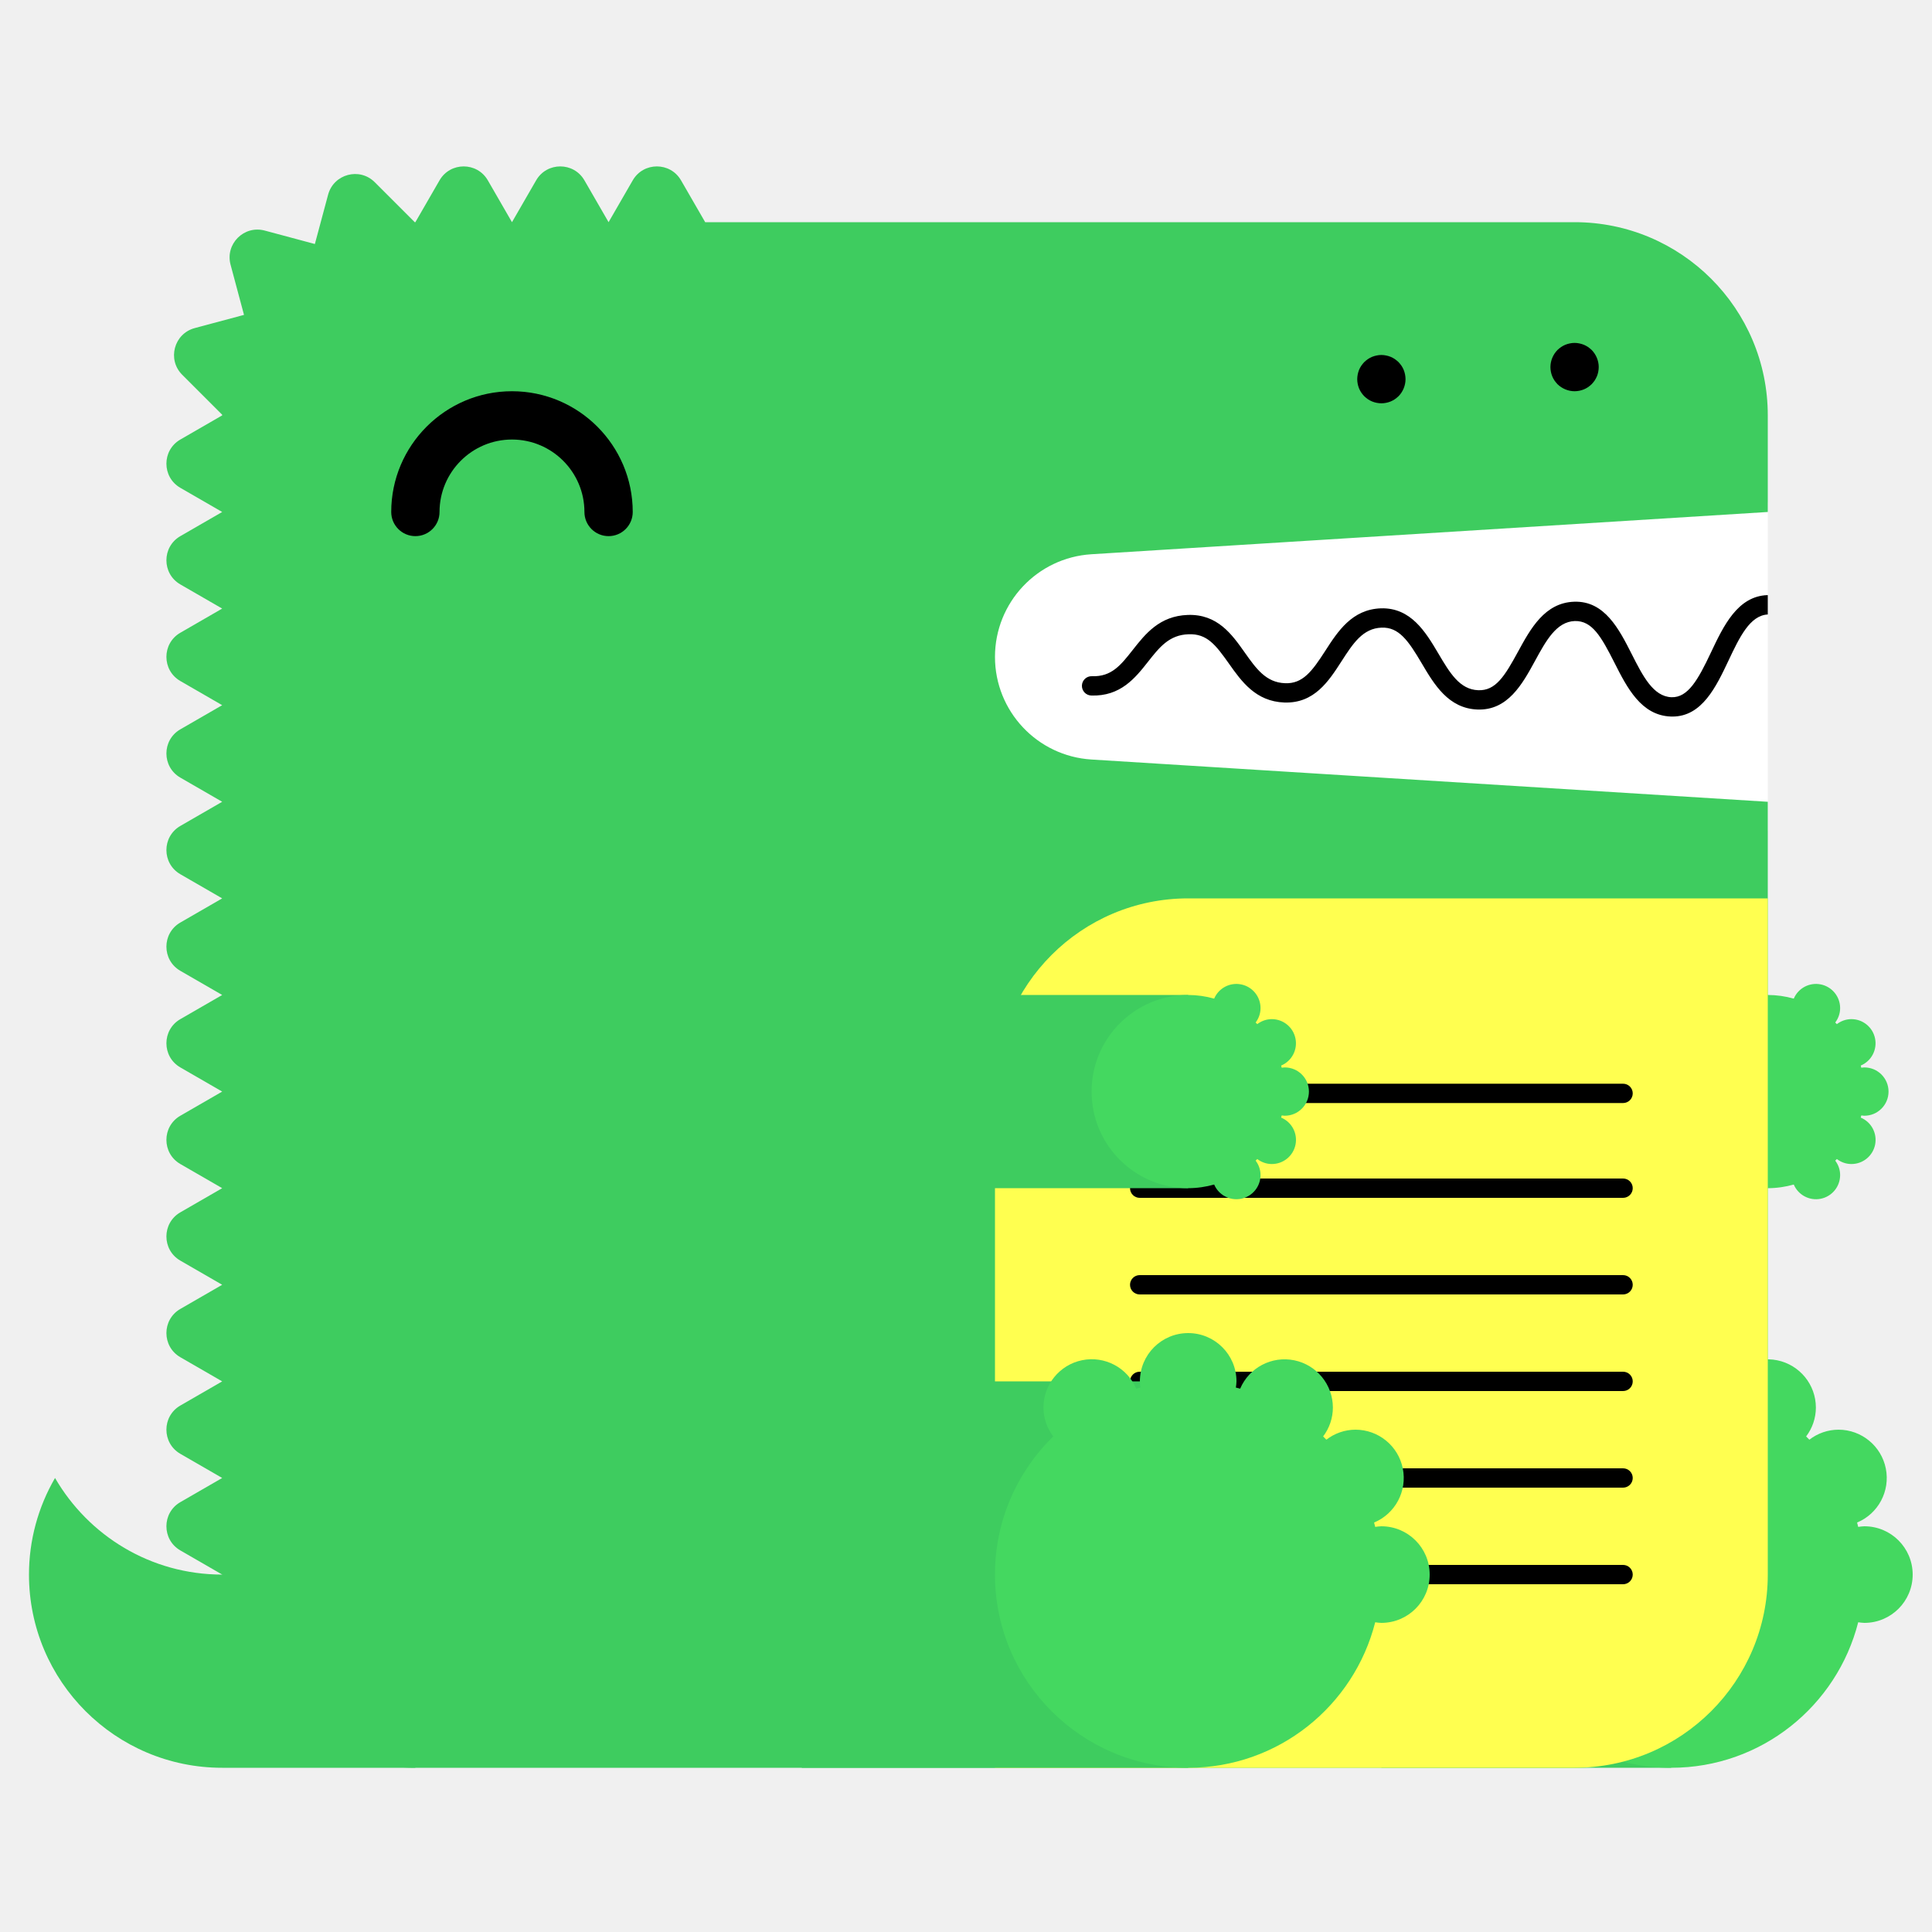
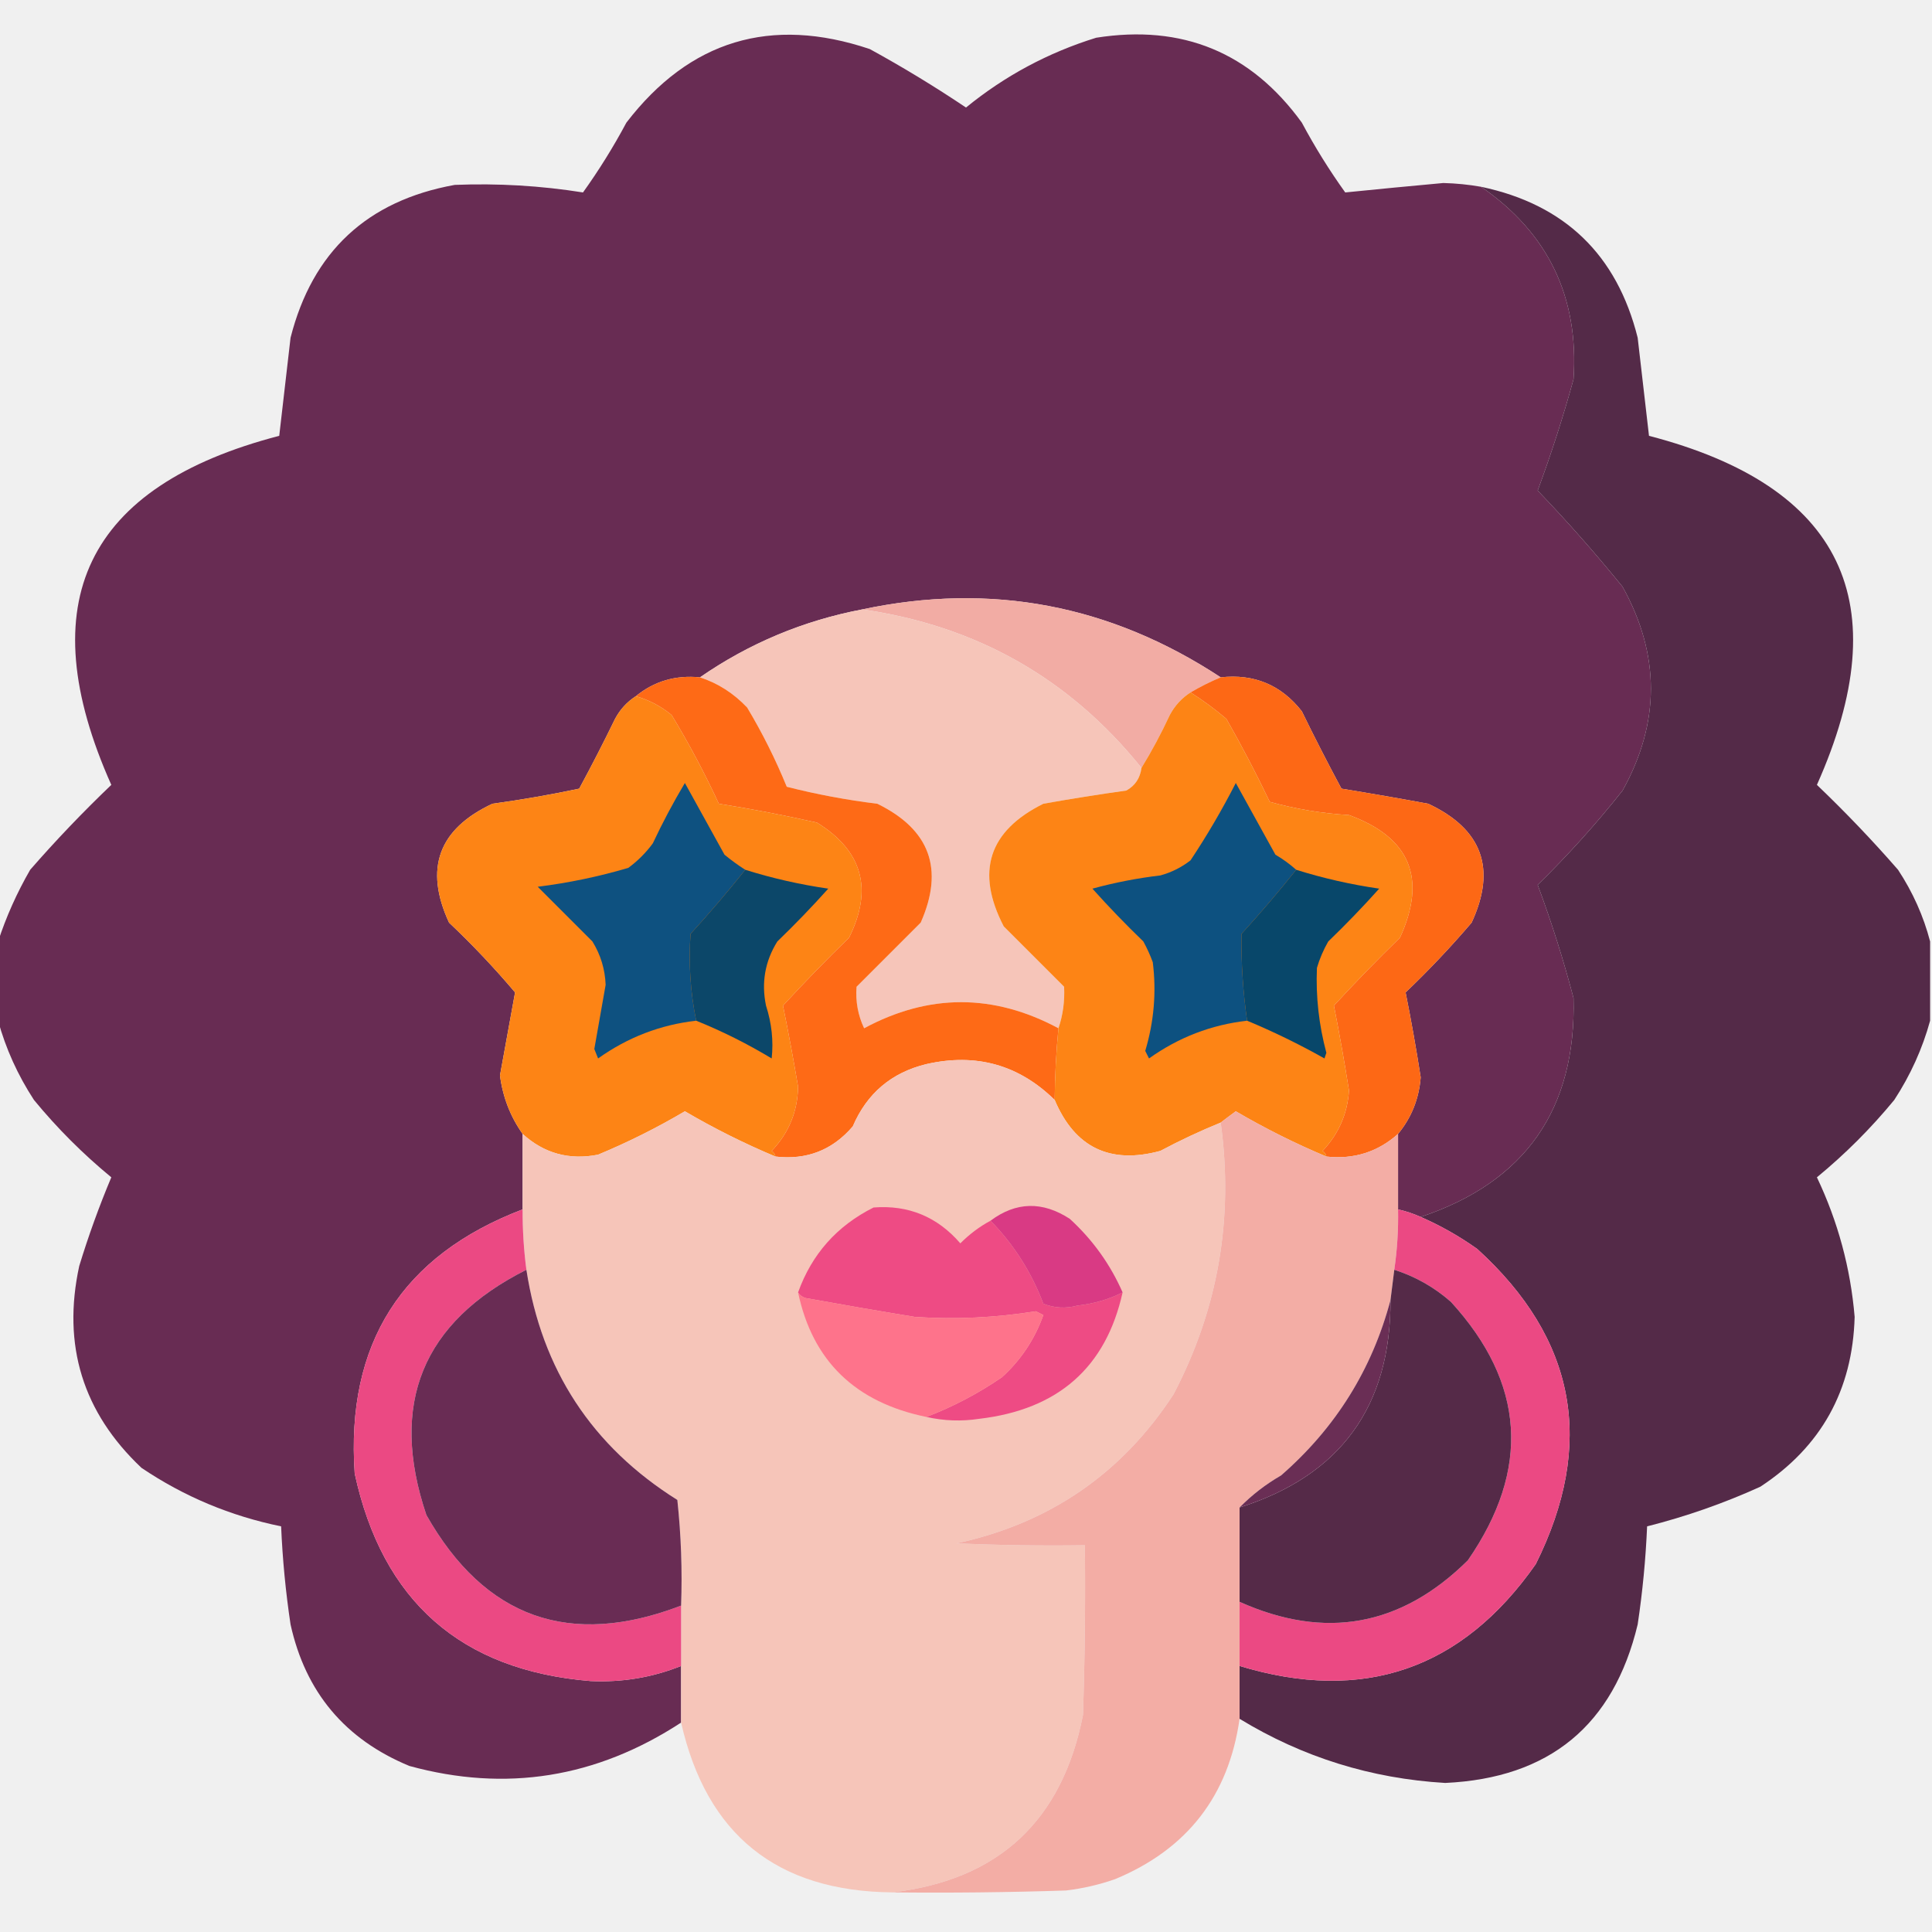
- <svg xmlns="http://www.w3.org/2000/svg" width="200" height="200" viewBox="0 0 200 200">
-   <g fill="none" fill-rule="evenodd">
-     <path fill="#FFF" d="M99 52h84v34H99z" />
-     <path d="M23 163c-7.398 0-13.843-4.027-17.303-10A19.886 19.886 0 0 0 3 163c0 11.046 8.954 20 20 20h20v-20H23z" fill="#3ECC5F" />
-     <path d="M112.98 57.376L183 53V43c0-11.046-8.954-20-20-20H73l-2.5-4.33c-1.112-1.925-3.889-1.925-5 0L63 23l-2.5-4.33c-1.111-1.925-3.889-1.925-5 0L53 23l-2.5-4.33c-1.111-1.925-3.889-1.925-5 0L43 23c-.022 0-.042.003-.065.003l-4.142-4.141c-1.57-1.571-4.252-.853-4.828 1.294l-1.369 5.104-5.192-1.392c-2.148-.575-4.111 1.389-3.535 3.536l1.39 5.193-5.102 1.367c-2.148.576-2.867 3.259-1.296 4.83l4.142 4.142c0 .021-.003.042-.003.064l-4.33 2.5c-1.925 1.111-1.925 3.889 0 5L23 53l-4.33 2.5c-1.925 1.111-1.925 3.889 0 5L23 63l-4.33 2.5c-1.925 1.111-1.925 3.889 0 5L23 73l-4.33 2.5c-1.925 1.111-1.925 3.889 0 5L23 83l-4.33 2.5c-1.925 1.111-1.925 3.889 0 5L23 93l-4.33 2.5c-1.925 1.111-1.925 3.889 0 5L23 103l-4.33 2.5c-1.925 1.111-1.925 3.889 0 5L23 113l-4.33 2.5c-1.925 1.111-1.925 3.889 0 5L23 123l-4.33 2.5c-1.925 1.111-1.925 3.889 0 5L23 133l-4.33 2.5c-1.925 1.111-1.925 3.889 0 5L23 143l-4.33 2.5c-1.925 1.111-1.925 3.889 0 5L23 153l-4.33 2.5c-1.925 1.111-1.925 3.889 0 5L23 163c0 11.046 8.954 20 20 20h120c11.046 0 20-8.954 20-20V83l-70.02-4.376A10.645 10.645 0 0 1 103 68c0-5.621 4.37-10.273 9.98-10.624" fill="#3ECC5F" />
-     <path fill="#3ECC5F" d="M143 183h30v-40h-30z" />
-     <path d="M193 158c-.219 0-.428.037-.639.064-.038-.15-.074-.301-.116-.451A5 5 0 0 0 190.32 148a4.96 4.96 0 0 0-3.016 1.036 26.531 26.531 0 0 0-.335-.336 4.955 4.955 0 0 0 1.011-2.987 5 5 0 0 0-9.599-1.959c-.148-.042-.297-.077-.445-.115.027-.211.064-.42.064-.639a5 5 0 0 0-5-5 5 5 0 0 0-5 5c0 .219.037.428.064.639-.148.038-.297.073-.445.115a4.998 4.998 0 0 0-9.599 1.959c0 1.125.384 2.151 1.011 2.987-3.717 3.632-6.031 8.693-6.031 14.3 0 11.046 8.954 20 20 20 9.339 0 17.16-6.41 19.361-15.064.211.027.42.064.639.064a5 5 0 0 0 5-5 5 5 0 0 0-5-5" fill="#44D860" />
-     <path fill="#3ECC5F" d="M153 123h30v-20h-30z" />
-     <path d="M193 115.5a2.5 2.5 0 1 0 0-5c-.109 0-.214.019-.319.032-.02-.075-.037-.15-.058-.225a2.501 2.501 0 0 0-.963-4.807c-.569 0-1.088.197-1.508.518a6.653 6.653 0 0 0-.168-.168c.314-.417.506-.931.506-1.494a2.5 2.5 0 0 0-4.8-.979A9.987 9.987 0 0 0 183 103c-5.522 0-10 4.478-10 10s4.478 10 10 10c.934 0 1.833-.138 2.69-.377a2.5 2.5 0 0 0 4.8-.979c0-.563-.192-1.077-.506-1.494.057-.055.113-.111.168-.168.42.321.939.518 1.508.518a2.5 2.5 0 0 0 .963-4.807c.021-.074.038-.15.058-.225.105.013.21.032.319.032" fill="#44D860" />
-     <path d="M63 55.5a2.5 2.5 0 0 1-2.5-2.5c0-4.136-3.364-7.5-7.5-7.5s-7.5 3.364-7.5 7.5a2.5 2.5 0 1 1-5 0c0-6.893 5.607-12.5 12.5-12.5S65.5 46.107 65.5 53a2.5 2.5 0 0 1-2.5 2.5" fill="#000" />
-     <path d="M103 183h60c11.046 0 20-8.954 20-20V93h-60c-11.046 0-20 8.954-20 20v70z" fill="#FFFF50" />
-     <path d="M168.02 124h-50.04a1 1 0 1 1 0-2h50.04a1 1 0 1 1 0 2m0 20h-50.04a1 1 0 1 1 0-2h50.04a1 1 0 1 1 0 2m0 20h-50.04a1 1 0 1 1 0-2h50.04a1 1 0 1 1 0 2m0-49.814h-50.04a1 1 0 1 1 0-2h50.04a1 1 0 1 1 0 2m0 19.814h-50.04a1 1 0 1 1 0-2h50.04a1 1 0 1 1 0 2m0 20h-50.04a1 1 0 1 1 0-2h50.04a1 1 0 1 1 0 2M183 61.611c-.012 0-.022-.006-.034-.005-3.09.105-4.552 3.196-5.842 5.923-1.346 2.85-2.387 4.703-4.093 4.647-1.889-.068-2.969-2.202-4.113-4.46-1.314-2.594-2.814-5.536-5.963-5.426-3.046.104-4.513 2.794-5.807 5.167-1.377 2.528-2.314 4.065-4.121 3.994-1.927-.07-2.951-1.805-4.136-3.813-1.321-2.236-2.848-4.75-5.936-4.664-2.994.103-4.465 2.385-5.763 4.4-1.373 2.13-2.335 3.428-4.165 3.351-1.973-.07-2.992-1.51-4.171-3.177-1.324-1.873-2.816-3.993-5.895-3.89-2.928.1-4.399 1.97-5.696 3.618-1.232 1.564-2.194 2.802-4.229 2.724a1 1 0 0 0-.072 2c3.017.101 4.545-1.8 5.872-3.487 1.177-1.496 2.193-2.787 4.193-2.855 1.926-.082 2.829 1.115 4.195 3.045 1.297 1.834 2.769 3.914 5.731 4.021 3.103.104 4.596-2.215 5.918-4.267 1.182-1.834 2.202-3.417 4.15-3.484 1.793-.067 2.769 1.35 4.145 3.681 1.297 2.197 2.766 4.686 5.787 4.796 3.125.108 4.634-2.62 5.949-5.035 1.139-2.088 2.214-4.06 4.119-4.126 1.793-.042 2.728 1.595 4.111 4.33 1.292 2.553 2.757 5.445 5.825 5.556l.169.003c3.064 0 4.518-3.075 5.805-5.794 1.139-2.41 2.217-4.68 4.067-4.773v-2z" fill="#000" />
-     <path fill="#3ECC5F" d="M83 183h40v-40H83z" />
-     <path d="M143 158c-.219 0-.428.037-.639.064-.038-.15-.074-.301-.116-.451A5 5 0 0 0 140.32 148a4.96 4.96 0 0 0-3.016 1.036 26.531 26.531 0 0 0-.335-.336 4.955 4.955 0 0 0 1.011-2.987 5 5 0 0 0-9.599-1.959c-.148-.042-.297-.077-.445-.115.027-.211.064-.42.064-.639a5 5 0 0 0-5-5 5 5 0 0 0-5 5c0 .219.037.428.064.639-.148.038-.297.073-.445.115a4.998 4.998 0 0 0-9.599 1.959c0 1.125.384 2.151 1.011 2.987-3.717 3.632-6.031 8.693-6.031 14.3 0 11.046 8.954 20 20 20 9.339 0 17.16-6.41 19.361-15.064.211.027.42.064.639.064a5 5 0 0 0 5-5 5 5 0 0 0-5-5" fill="#44D860" />
-     <path fill="#3ECC5F" d="M83 123h40v-20H83z" />
-     <path d="M133 115.5a2.5 2.5 0 1 0 0-5c-.109 0-.214.019-.319.032-.02-.075-.037-.15-.058-.225a2.501 2.501 0 0 0-.963-4.807c-.569 0-1.088.197-1.508.518a6.653 6.653 0 0 0-.168-.168c.314-.417.506-.931.506-1.494a2.5 2.5 0 0 0-4.8-.979A9.987 9.987 0 0 0 123 103c-5.522 0-10 4.478-10 10s4.478 10 10 10c.934 0 1.833-.138 2.69-.377a2.5 2.5 0 0 0 4.8-.979c0-.563-.192-1.077-.506-1.494.057-.055.113-.111.168-.168.42.321.939.518 1.508.518a2.5 2.5 0 0 0 .963-4.807c.021-.074.038-.15.058-.225.105.013.21.032.319.032" fill="#44D860" />
-     <path d="M143 41.75c-.16 0-.33-.02-.49-.05a2.52 2.52 0 0 1-.47-.14c-.15-.06-.29-.14-.431-.23-.13-.09-.259-.2-.38-.31-.109-.12-.219-.24-.309-.38s-.17-.28-.231-.43a2.619 2.619 0 0 1-.189-.96c0-.16.02-.33.05-.49.03-.16.08-.31.139-.47.061-.15.141-.29.231-.43.09-.13.2-.26.309-.38.121-.11.25-.22.38-.31.141-.09.281-.17.431-.23.149-.06.31-.11.47-.14.32-.07.65-.07.98 0 .159.03.32.08.47.14.149.06.29.14.43.23.13.09.259.2.38.31.11.12.22.25.31.38.09.14.17.28.23.43.06.16.11.31.14.47.029.16.05.33.05.49 0 .66-.271 1.31-.73 1.77-.121.11-.25.22-.38.31-.14.09-.281.17-.43.23a2.565 2.565 0 0 1-.96.19m20-1.25c-.66 0-1.3-.27-1.771-.73a3.802 3.802 0 0 1-.309-.38c-.09-.14-.17-.28-.231-.43a2.619 2.619 0 0 1-.189-.96c0-.66.27-1.3.729-1.77.121-.11.25-.22.38-.31.141-.09.281-.17.431-.23.149-.06.31-.11.47-.14.32-.07.66-.07.98 0 .159.03.32.08.47.14.149.06.29.14.43.23.13.09.259.2.38.31.459.47.73 1.11.73 1.77 0 .16-.021.33-.05.49-.03.16-.08.32-.14.47-.07.15-.14.29-.23.43-.09.13-.2.26-.31.38-.121.11-.25.22-.38.31-.14.09-.281.17-.43.23a2.565 2.565 0 0 1-.96.19" fill="#000" />
+ <svg xmlns="http://www.w3.org/2000/svg" version="1.1" width="512px" height="512px" style="shape-rendering:geometricPrecision; text-rendering:geometricPrecision; image-rendering:optimizeQuality; fill-rule:evenodd; clip-rule:evenodd">
+   <g>
+     <path style="opacity:0.997" fill="#682c53" d="M 392.5,49.5 C 410.294,61.758 418.461,78.758 417,100.5C 414.26,110.478 411.093,120.311 407.5,130C 415.359,138.192 422.859,146.692 430,155.5C 440,173.5 440,191.5 430,209.5C 423.027,218.307 415.527,226.64 407.5,234.5C 411.175,244.359 414.342,254.359 417,264.5C 417.749,293.899 404.249,313.233 376.5,322.5C 374.579,321.637 372.579,320.971 370.5,320.5C 370.5,313.833 370.5,307.167 370.5,300.5C 374.051,296.192 376.051,291.192 376.5,285.5C 375.328,277.968 373.995,270.468 372.5,263C 378.608,257.174 384.441,251.007 390,244.5C 396.631,230.195 392.798,219.695 378.5,213C 370.842,211.585 363.175,210.251 355.5,209C 351.872,202.245 348.372,195.412 345,188.5C 339.533,181.518 332.366,178.518 323.5,179.5C 294.246,160.265 262.58,154.265 228.5,161.5C 212.874,164.482 198.541,170.482 185.5,179.5C 179.016,178.865 173.349,180.532 168.5,184.5C 166.164,186.004 164.331,188.004 163,190.5C 159.961,196.745 156.794,202.912 153.5,209C 145.882,210.612 138.216,211.945 130.5,213C 116.205,219.681 112.371,230.181 119,244.5C 125.212,250.376 131.045,256.543 136.5,263C 135.167,270.332 133.834,277.665 132.5,285C 133.234,290.708 135.234,295.874 138.5,300.5C 138.5,307.167 138.5,313.833 138.5,320.5C 106.468,332.733 91.635,356.066 94,390.5C 101.333,424.341 122.166,442.674 156.5,445.5C 164.845,445.887 172.845,444.554 180.5,441.5C 180.5,446.5 180.5,451.5 180.5,456.5C 158.039,471.166 134.039,474.999 108.5,468C 91.469,460.97 80.969,448.47 77,430.5C 75.704,421.873 74.871,413.207 74.5,404.5C 61.084,401.755 48.751,396.589 37.5,389C 21.94,374.316 16.44,356.483 21,335.5C 23.445,327.497 26.278,319.664 29.5,312C 22,305.833 15.167,299 9,291.5C 4.698,284.905 1.531,277.905 -0.5,270.5C -0.5,263.5 -0.5,256.5 -0.5,249.5C 1.636,242.953 4.469,236.62 8,230.5C 14.802,222.697 21.969,215.197 29.5,208C 7.92,159.661 22.753,128.827 74,115.5C 75,106.833 76,98.167 77,89.5C 82.81,66.69 97.31,53.19 120.5,49C 131.947,48.544 143.28,49.211 154.5,51C 158.729,45.099 162.563,38.932 166,32.5C 182.761,10.693 204.261,4.193 230.5,13C 239.25,17.79 247.75,22.957 256,28.5C 266.285,20.107 277.785,13.94 290.5,10C 313.355,6.39 331.522,13.89 345,32.5C 348.437,38.932 352.271,45.099 356.5,51C 365.106,50.13 373.772,49.297 382.5,48.5C 385.884,48.586 389.217,48.919 392.5,49.5 Z" />
+   </g>
+   <g>
+     <path style="opacity:1" fill="#542a48" d="M 392.5,49.5 C 414.663,54.163 428.496,67.496 434,89.5C 435,98.167 436,106.833 437,115.5C 488.247,128.827 503.08,159.661 481.5,208C 489.031,215.197 496.198,222.697 503,230.5C 506.919,236.453 509.752,242.786 511.5,249.5C 511.5,256.5 511.5,263.5 511.5,270.5C 509.469,277.905 506.302,284.905 502,291.5C 495.833,299 489,305.833 481.5,312C 487.08,323.738 490.413,336.071 491.5,349C 490.961,368.417 482.628,383.417 466.5,394C 456.804,398.399 446.804,401.899 436.5,404.5C 436.129,413.207 435.296,421.873 434,430.5C 427.6,457.219 410.6,471.219 383,472.5C 363.364,471.342 345.197,465.676 328.5,455.5C 328.5,450.833 328.5,446.167 328.5,441.5C 361.285,451.436 387.452,442.436 407,414.5C 422.859,382.655 417.693,354.822 391.5,331C 386.797,327.648 381.797,324.815 376.5,322.5C 404.249,313.233 417.749,293.899 417,264.5C 414.342,254.359 411.175,244.359 407.5,234.5C 415.527,226.64 423.027,218.307 430,209.5C 440,191.5 440,173.5 430,155.5C 422.859,146.692 415.359,138.192 407.5,130C 411.093,120.311 414.26,110.478 417,100.5C 418.461,78.758 410.294,61.758 392.5,49.5 Z" />
+   </g>
+   <g>
+     <path style="opacity:1" fill="#f2aca4" d="M 323.5,179.5 C 320.784,180.634 318.118,181.967 315.5,183.5C 313.164,185.004 311.331,187.004 310,189.5C 307.726,194.387 305.226,199.054 302.5,203.5C 283.461,179.838 258.794,165.838 228.5,161.5C 262.58,154.265 294.246,160.265 323.5,179.5 Z" />
+   </g>
+   <g>
+     <path style="opacity:1" fill="#f6c5b9" d="M 228.5,161.5 C 258.794,165.838 283.461,179.838 302.5,203.5C 302.152,206.207 300.819,208.207 298.5,209.5C 291.147,210.527 283.814,211.693 276.5,213C 261.994,220.195 258.494,231.029 266,245.5C 271.333,250.833 276.667,256.167 282,261.5C 282.187,265.353 281.687,269.02 280.5,272.5C 263.296,263.281 246.13,263.281 229,272.5C 227.366,269.031 226.699,265.365 227,261.5C 232.667,255.833 238.333,250.167 244,244.5C 250.27,230.311 246.437,219.811 232.5,213C 224.389,212.009 216.389,210.509 208.5,208.5C 205.527,201.221 202.027,194.221 198,187.5C 194.421,183.724 190.254,181.057 185.5,179.5C 198.541,170.482 212.874,164.482 228.5,161.5 Z" />
+   </g>
+   <g>
+     <path style="opacity:1" fill="#fe6a16" d="M 185.5,179.5 C 190.254,181.057 194.421,183.724 198,187.5C 202.027,194.221 205.527,201.221 208.5,208.5C 216.389,210.509 224.389,212.009 232.5,213C 246.437,219.811 250.27,230.311 244,244.5C 238.333,250.167 232.667,255.833 227,261.5C 226.699,265.365 227.366,269.031 229,272.5C 246.13,263.281 263.296,263.281 280.5,272.5C 279.89,278.815 279.557,285.149 279.5,291.5C 270.003,282.173 258.67,279.006 245.5,282C 236.255,284.244 229.755,289.744 226,298.5C 220.617,304.796 213.784,307.462 205.5,306.5C 205.389,305.883 205.056,305.383 204.5,305C 209.033,300.264 211.366,294.597 211.5,288C 210.289,280.809 208.955,273.642 207.5,266.5C 213.152,260.348 218.985,254.348 225,248.5C 231.412,235.638 228.579,225.471 216.5,218C 207.892,216.056 199.226,214.389 190.5,213C 186.769,204.936 182.603,197.102 178,189.5C 175.174,187.171 172.008,185.504 168.5,184.5C 173.349,180.532 179.016,178.865 185.5,179.5 Z" />
+   </g>
+   <g>
+     <path style="opacity:1" fill="#fd6815" d="M 323.5,179.5 C 332.366,178.518 339.533,181.518 345,188.5C 348.372,195.412 351.872,202.245 355.5,209C 363.175,210.251 370.842,211.585 378.5,213C 392.798,219.695 396.631,230.195 390,244.5C 384.441,251.007 378.608,257.174 372.5,263C 373.995,270.468 375.328,277.968 376.5,285.5C 376.051,291.192 374.051,296.192 370.5,300.5C 365.116,305.294 358.782,307.294 351.5,306.5C 351.389,305.883 351.056,305.383 350.5,305C 354.754,300.493 357.088,295.16 357.5,289C 356.306,281.477 354.973,273.977 353.5,266.5C 359.152,260.348 364.985,254.348 371,248.5C 378.2,232.759 373.7,221.926 357.5,216C 350.345,215.565 343.345,214.399 336.5,212.5C 332.922,205.009 329.088,197.676 325,190.5C 321.91,187.889 318.744,185.555 315.5,183.5C 318.118,181.967 320.784,180.634 323.5,179.5 Z" />
+   </g>
+   <g>
+     <path style="opacity:1" fill="#fd8415" d="M 168.5,184.5 C 172.008,185.504 175.174,187.171 178,189.5C 182.603,197.102 186.769,204.936 190.5,213C 199.226,214.389 207.892,216.056 216.5,218C 228.579,225.471 231.412,235.638 225,248.5C 218.985,254.348 213.152,260.348 207.5,266.5C 208.955,273.642 210.289,280.809 211.5,288C 211.366,294.597 209.033,300.264 204.5,305C 205.056,305.383 205.389,305.883 205.5,306.5C 197.243,303.038 189.243,299.038 181.5,294.5C 174.112,298.861 166.446,302.694 158.5,306C 150.857,307.505 144.19,305.672 138.5,300.5C 135.234,295.874 133.234,290.708 132.5,285C 133.834,277.665 135.167,270.332 136.5,263C 131.045,256.543 125.212,250.376 119,244.5C 112.371,230.181 116.205,219.681 130.5,213C 138.216,211.945 145.882,210.612 153.5,209C 156.794,202.912 159.961,196.745 163,190.5C 164.331,188.004 166.164,186.004 168.5,184.5 Z" />
+   </g>
+   <g>
+     <path style="opacity:1" fill="#fd8415" d="M 315.5,183.5 C 318.744,185.555 321.91,187.889 325,190.5C 329.088,197.676 332.922,205.009 336.5,212.5C 343.345,214.399 350.345,215.565 357.5,216C 373.7,221.926 378.2,232.759 371,248.5C 364.985,254.348 359.152,260.348 353.5,266.5C 354.973,273.977 356.306,281.477 357.5,289C 357.088,295.16 354.754,300.493 350.5,305C 351.056,305.383 351.389,305.883 351.5,306.5C 343.243,303.038 335.243,299.038 327.5,294.5C 326.099,295.521 324.765,296.521 323.5,297.5C 318.068,299.715 312.735,302.215 307.5,305C 294.179,308.622 284.846,304.122 279.5,291.5C 279.557,285.149 279.89,278.815 280.5,272.5C 281.687,269.02 282.187,265.353 282,261.5C 276.667,256.167 271.333,250.833 266,245.5C 258.494,231.029 261.994,220.195 276.5,213C 283.814,211.693 291.147,210.527 298.5,209.5C 300.819,208.207 302.152,206.207 302.5,203.5C 305.226,199.054 307.726,194.387 310,189.5C 311.331,187.004 313.164,185.004 315.5,183.5 Z" />
+   </g>
+   <g>
+     <path style="opacity:1" fill="#0e5180" d="M 197.5,230.5 C 192.9,236.275 188.066,241.941 183,247.5C 182.451,255.241 182.951,262.908 184.5,270.5C 175.021,271.567 166.354,274.9 158.5,280.5C 158.167,279.667 157.833,278.833 157.5,278C 158.502,272.327 159.502,266.661 160.5,261C 160.344,256.864 159.177,253.031 157,249.5C 152.167,244.667 147.333,239.833 142.5,235C 150.667,233.978 158.667,232.312 166.5,230C 169,228.167 171.167,226 173,223.5C 175.579,218.008 178.412,212.675 181.5,207.5C 185,213.833 188.5,220.167 192,226.5C 193.774,227.965 195.608,229.298 197.5,230.5 Z" />
+   </g>
+   <g>
+     <path style="opacity:1" fill="#0d5180" d="M 343.5,230.5 C 338.9,236.275 334.066,241.941 329,247.5C 328.904,255.193 329.404,262.86 330.5,270.5C 321.021,271.567 312.354,274.9 304.5,280.5C 304.167,279.833 303.833,279.167 303.5,278.5C 305.822,270.755 306.488,262.922 305.5,255C 304.804,253.107 303.97,251.274 303,249.5C 298.318,244.985 293.818,240.319 289.5,235.5C 295.407,233.885 301.407,232.719 307.5,232C 310.446,231.194 313.112,229.861 315.5,228C 319.878,221.413 323.878,214.58 327.5,207.5C 331,213.833 334.5,220.167 338,226.5C 339.992,227.665 341.825,228.998 343.5,230.5 Z" />
+   </g>
+   <g>
+     <path style="opacity:1" fill="#0c4769" d="M 197.5,230.5 C 204.648,232.745 211.981,234.411 219.5,235.5C 215.182,240.319 210.682,244.985 206,249.5C 202.734,254.738 201.734,260.405 203,266.5C 204.508,271.172 205.008,275.839 204.5,280.5C 198.02,276.593 191.353,273.26 184.5,270.5C 182.951,262.908 182.451,255.241 183,247.5C 188.066,241.941 192.9,236.275 197.5,230.5 Z" />
+   </g>
+   <g>
+     <path style="opacity:1" fill="#08476a" d="M 343.5,230.5 C 350.66,232.745 357.993,234.411 365.5,235.5C 361.182,240.319 356.682,244.985 352,249.5C 350.725,251.717 349.725,254.051 349,256.5C 348.683,264.106 349.517,271.606 351.5,279C 351.333,279.5 351.167,280 351,280.5C 344.275,276.719 337.441,273.386 330.5,270.5C 329.404,262.86 328.904,255.193 329,247.5C 334.066,241.941 338.9,236.275 343.5,230.5 Z" />
+   </g>
+   <g>
+     <path style="opacity:0.999" fill="#f6c5b9" d="M 279.5,291.5 C 284.846,304.122 294.179,308.622 307.5,305C 312.735,302.215 318.068,299.715 323.5,297.5C 326.982,322.944 322.816,346.944 311,369.5C 297.309,390.506 278.143,403.673 253.5,409C 264.828,409.5 276.162,409.667 287.5,409.5C 287.667,424.504 287.5,439.504 287,454.5C 281.486,482.519 264.653,498.186 236.5,501.5C 205.907,501.217 187.24,486.217 180.5,456.5C 180.5,451.5 180.5,446.5 180.5,441.5C 180.5,436.167 180.5,430.833 180.5,425.5C 180.832,416.143 180.498,406.81 179.5,397.5C 156.904,383.325 143.571,362.992 139.5,336.5C 138.806,331.195 138.472,325.862 138.5,320.5C 138.5,313.833 138.5,307.167 138.5,300.5C 144.19,305.672 150.857,307.505 158.5,306C 166.446,302.694 174.112,298.861 181.5,294.5C 189.243,299.038 197.243,303.038 205.5,306.5C 213.784,307.462 220.617,304.796 226,298.5C 229.755,289.744 236.255,284.244 245.5,282C 258.67,279.006 270.003,282.173 279.5,291.5 Z" />
+   </g>
+   <g>
+     <path style="opacity:1" fill="#f3ada5" d="M 351.5,306.5 C 358.782,307.294 365.116,305.294 370.5,300.5C 370.5,307.167 370.5,313.833 370.5,320.5C 370.608,325.87 370.275,331.203 369.5,336.5C 369.167,339.167 368.833,341.833 368.5,344.5C 363.625,362.898 353.958,378.398 339.5,391C 335.403,393.37 331.736,396.203 328.5,399.5C 328.5,407.833 328.5,416.167 328.5,424.5C 328.5,430.167 328.5,435.833 328.5,441.5C 328.5,446.167 328.5,450.833 328.5,455.5C 325.607,475.901 314.607,490.067 295.5,498C 291.277,499.472 286.943,500.472 282.5,501C 267.17,501.5 251.837,501.667 236.5,501.5C 264.653,498.186 281.486,482.519 287,454.5C 287.5,439.504 287.667,424.504 287.5,409.5C 276.162,409.667 264.828,409.5 253.5,409C 278.143,403.673 297.309,390.506 311,369.5C 322.816,346.944 326.982,322.944 323.5,297.5C 324.765,296.521 326.099,295.521 327.5,294.5C 335.243,299.038 343.243,303.038 351.5,306.5 Z" />
+   </g>
+   <g>
+     <path style="opacity:1" fill="#ee4b84" d="M 262.5,323.5 C 268.653,329.786 273.319,337.119 276.5,345.5C 279.446,346.655 282.446,346.821 285.5,346C 289.937,345.483 293.937,344.317 297.5,342.5C 293.093,362.378 280.427,373.544 259.5,376C 254.78,376.717 250.114,376.55 245.5,375.5C 252.516,372.824 259.182,369.324 265.5,365C 270.531,360.447 274.198,354.947 276.5,348.5C 275.833,348.167 275.167,347.833 274.5,347.5C 263.891,349.207 253.225,349.707 242.5,349C 232.818,347.415 223.152,345.748 213.5,344C 212.584,343.722 211.918,343.222 211.5,342.5C 215.138,332.359 221.804,324.859 231.5,320C 240.735,319.282 248.402,322.449 254.5,329.5C 256.921,327.066 259.588,325.066 262.5,323.5 Z" />
+   </g>
+   <g>
+     <path style="opacity:1" fill="#d93a84" d="M 297.5,342.5 C 293.937,344.317 289.937,345.483 285.5,346C 282.446,346.821 279.446,346.655 276.5,345.5C 273.319,337.119 268.653,329.786 262.5,323.5C 269.257,318.457 276.257,318.291 283.5,323C 289.574,328.561 294.24,335.061 297.5,342.5 Z" />
+   </g>
+   <g>
+     <path style="opacity:1" fill="#eb4983" d="M 138.5,320.5 C 138.472,325.862 138.806,331.195 139.5,336.5C 111.901,350.381 103.067,372.047 113,401.5C 128.484,428.811 150.984,436.811 180.5,425.5C 180.5,430.833 180.5,436.167 180.5,441.5C 172.845,444.554 164.845,445.887 156.5,445.5C 122.166,442.674 101.333,424.341 94,390.5C 91.635,356.066 106.468,332.733 138.5,320.5 Z" />
+   </g>
+   <g>
+     <path style="opacity:1" fill="#eb4983" d="M 370.5,320.5 C 372.579,320.971 374.579,321.637 376.5,322.5C 381.797,324.815 386.797,327.648 391.5,331C 417.693,354.822 422.859,382.655 407,414.5C 387.452,442.436 361.285,451.436 328.5,441.5C 328.5,435.833 328.5,430.167 328.5,424.5C 351.172,434.666 371.339,430.999 389,413.5C 405.679,389.356 404.179,366.523 384.5,345C 380.095,341.13 375.095,338.297 369.5,336.5C 370.275,331.203 370.608,325.87 370.5,320.5 Z" />
+   </g>
+   <g>
+     <path style="opacity:1" fill="#552a48" d="M 369.5,336.5 C 375.095,338.297 380.095,341.13 384.5,345C 404.179,366.523 405.679,389.356 389,413.5C 371.339,430.999 351.172,434.666 328.5,424.5C 328.5,416.167 328.5,407.833 328.5,399.5C 355.245,391.036 368.579,372.703 368.5,344.5C 368.833,341.833 369.167,339.167 369.5,336.5 Z" />
+   </g>
+   <g>
+     <path style="opacity:1" fill="#692c54" d="M 139.5,336.5 C 143.571,362.992 156.904,383.325 179.5,397.5C 180.498,406.81 180.832,416.143 180.5,425.5C 150.984,436.811 128.484,428.811 113,401.5C 103.067,372.047 111.901,350.381 139.5,336.5 Z" />
+   </g>
+   <g>
+     <path style="opacity:1" fill="#fe738b" d="M 211.5,342.5 C 211.918,343.222 212.584,343.722 213.5,344C 223.152,345.748 232.818,347.415 242.5,349C 253.225,349.707 263.891,349.207 274.5,347.5C 275.167,347.833 275.833,348.167 276.5,348.5C 274.198,354.947 270.531,360.447 265.5,365C 259.182,369.324 252.516,372.824 245.5,375.5C 226.648,371.642 215.314,360.642 211.5,342.5 Z" />
+   </g>
+   <g>
+     <path style="opacity:1" fill="#6a2e55" d="M 368.5,344.5 C 368.579,372.703 355.245,391.036 328.5,399.5C 331.736,396.203 335.403,393.37 339.5,391C 353.958,378.398 363.625,362.898 368.5,344.5 Z" />
  </g>
</svg>
